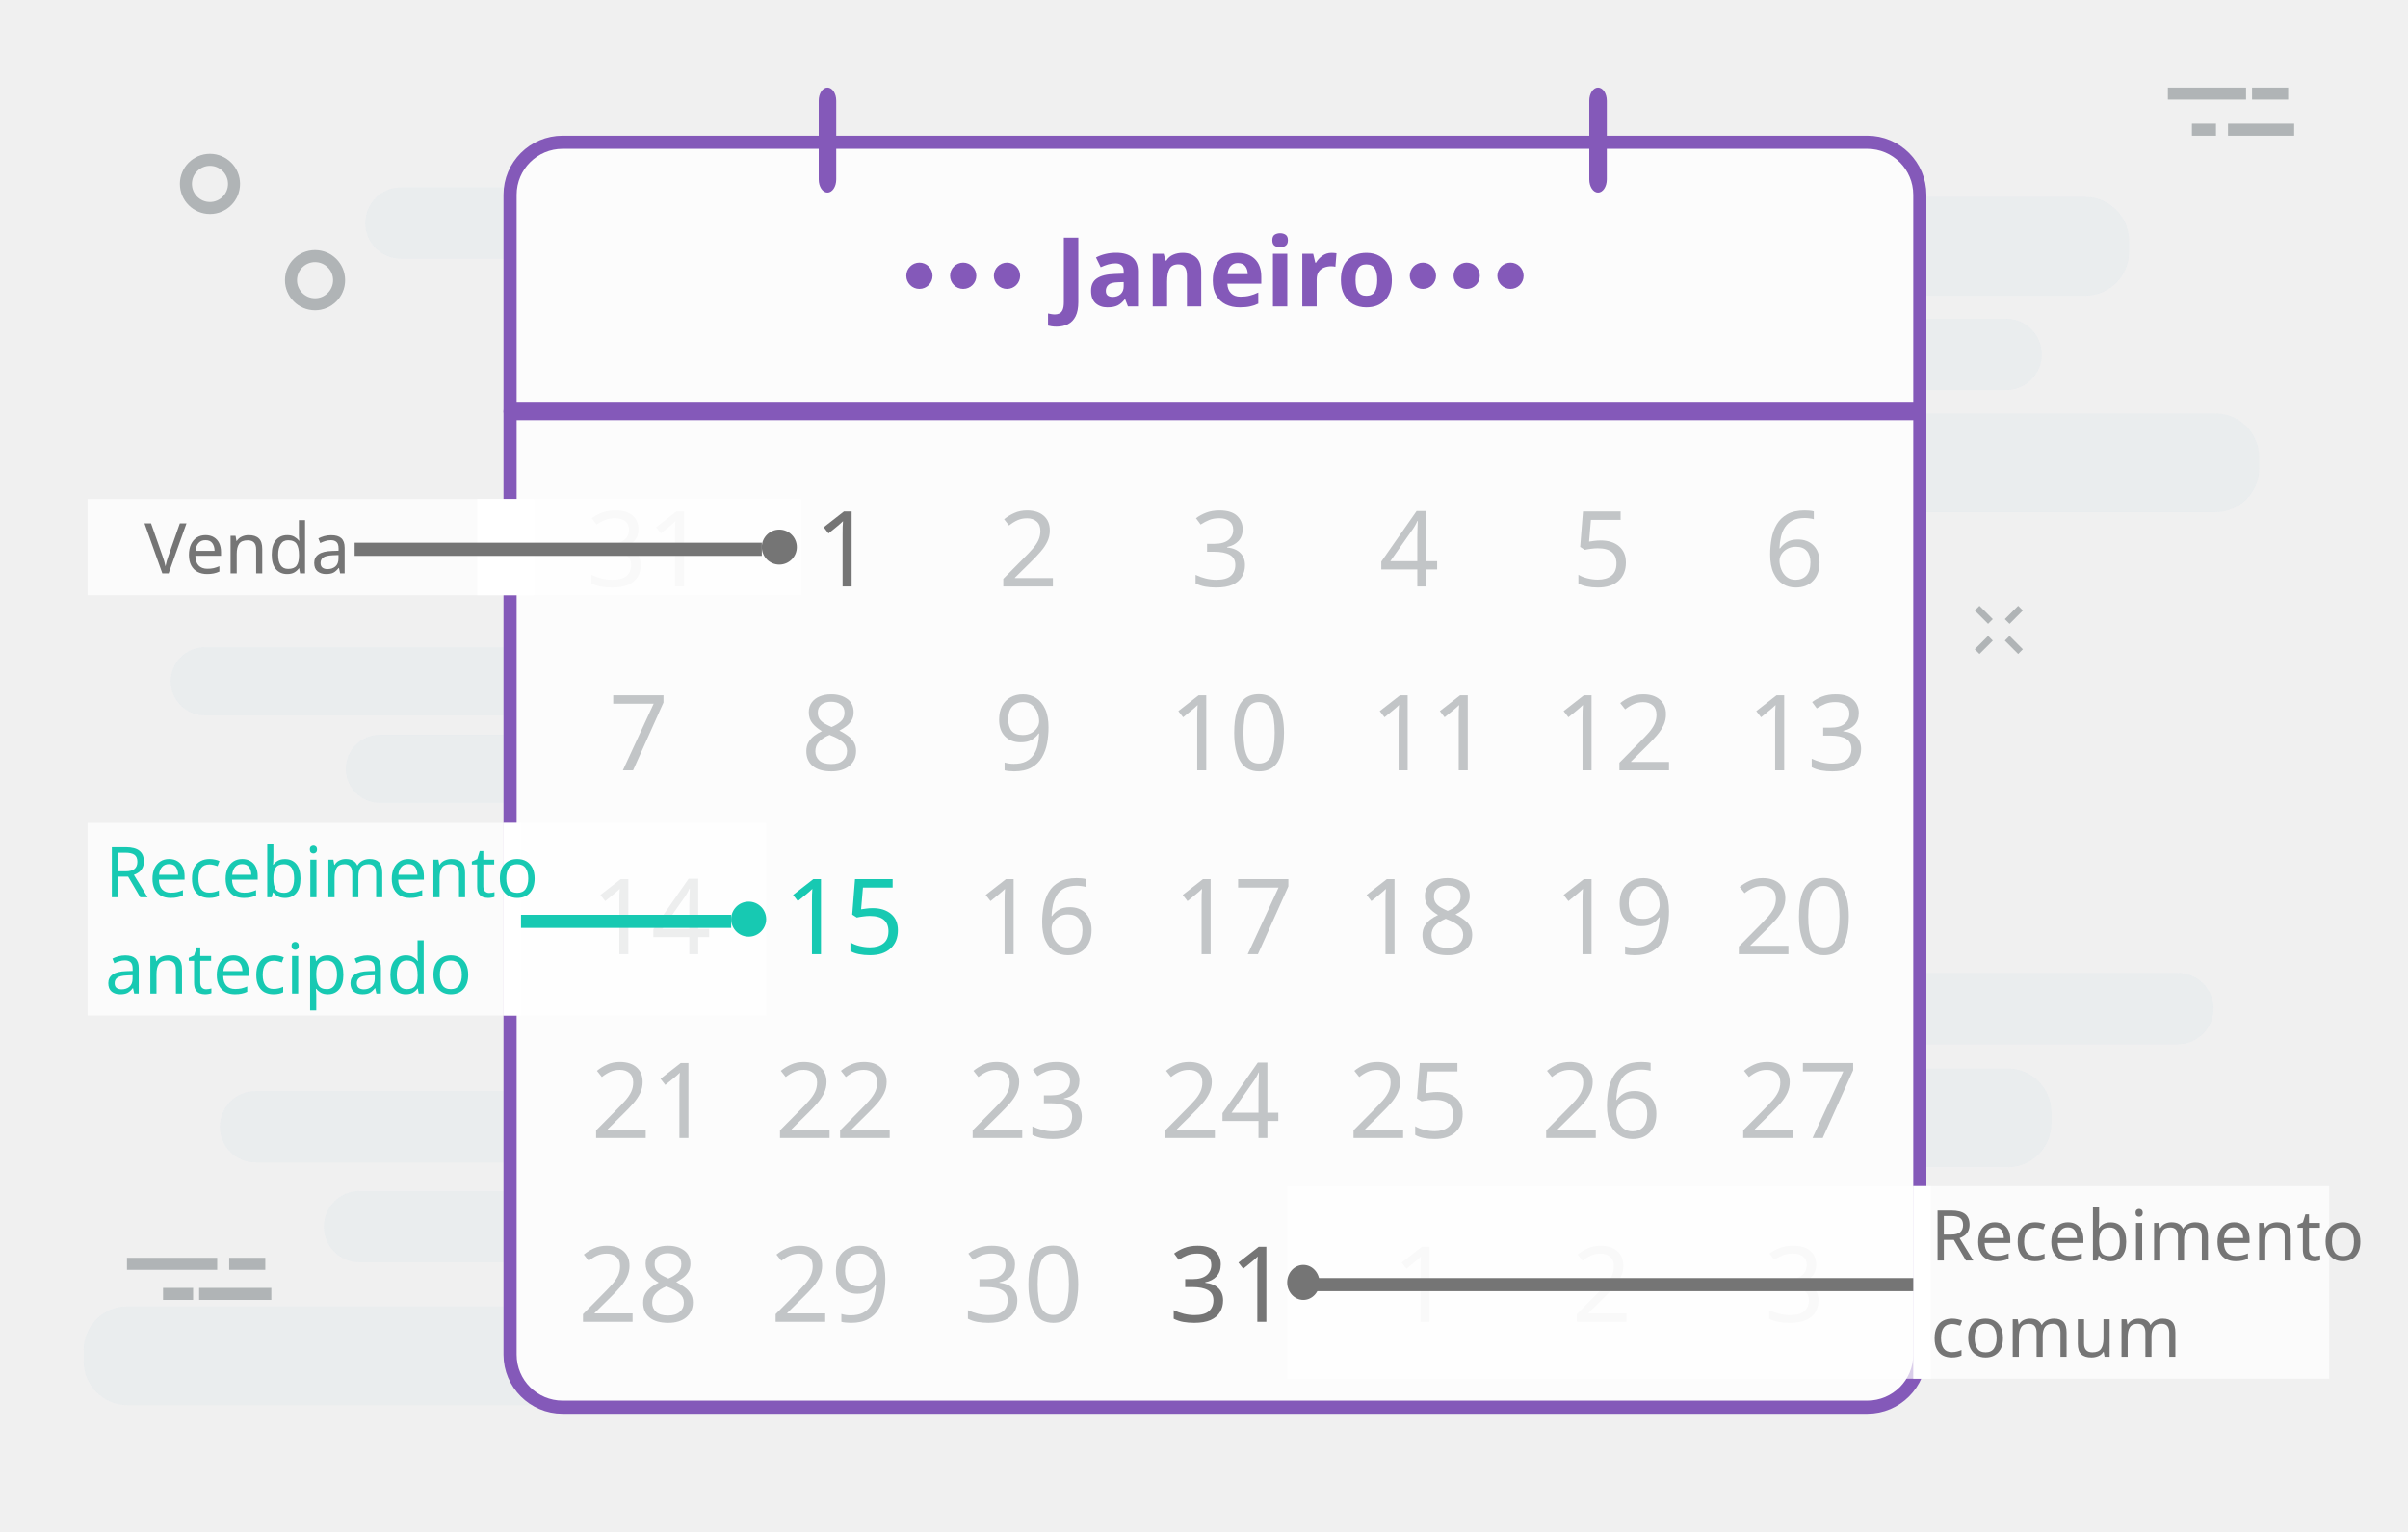
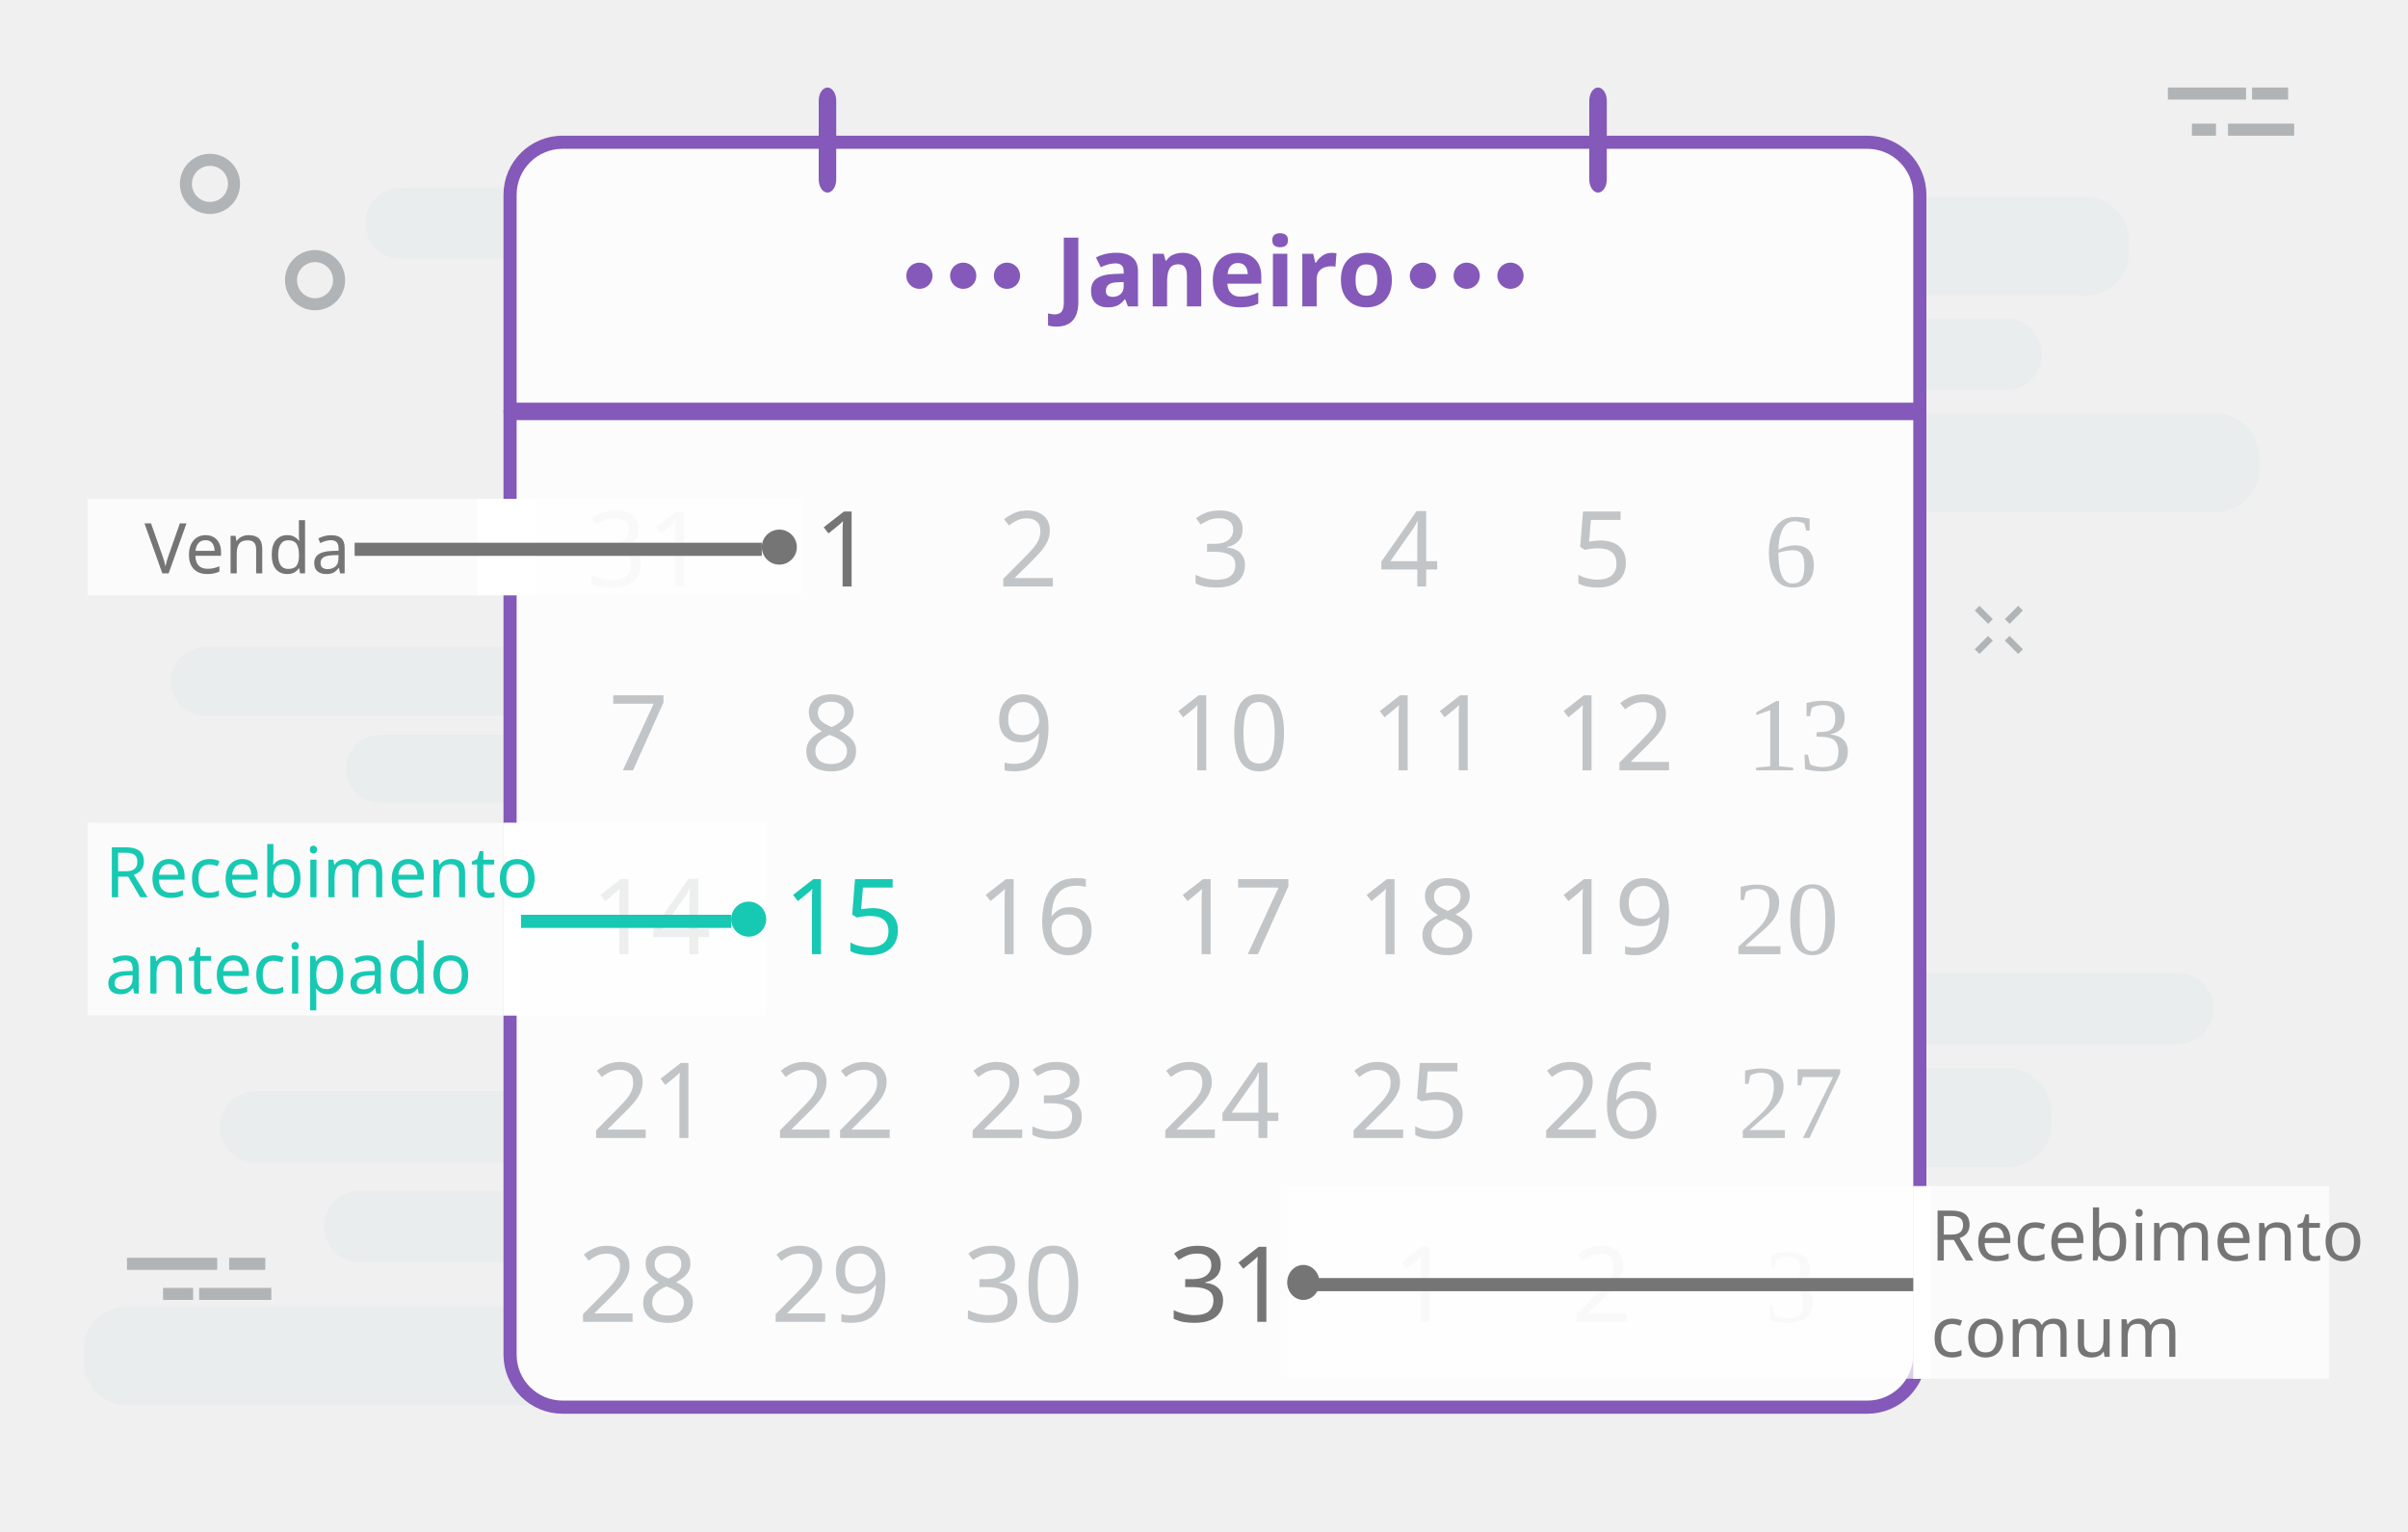
<svg xmlns="http://www.w3.org/2000/svg" width="550px" height="350px" viewBox="0 0 550 350" version="1.1">
  <g id="ilustracao_modelo_de_antecipacao_1" stroke="none" stroke-width="1" fill="none" fill-rule="evenodd">
    <g id="nuvens" opacity="0.6" transform="translate(19, 42)" fill="#D9E4EA">
      <path d="M63.131,230.108 L130.546,230.108 C135.044,230.108 138.69,233.755 138.69,238.253 L138.69,238.253 C138.69,242.751 135.044,246.398 130.546,246.398 L63.131,246.398 C58.633,246.398 54.986,242.751 54.986,238.253 L54.986,238.253 C54.986,233.755 58.633,230.108 63.131,230.108 Z" id="Rectangle-Copy-6" opacity="0.509" />
      <path d="M274.899,3 L457.288,3 C462.811,3 467.288,7.477 467.288,13 L467.288,15.554 C467.288,21.077 462.811,25.554 457.288,25.554 L274.899,25.554 C269.376,25.554 264.899,21.077 264.899,15.554 L264.899,13 C264.899,7.477 269.376,3 274.899,3 Z" id="Rectangle-Copy" opacity="0.509" />
      <path d="M72.583,0.819 L201.214,0.819 C205.712,0.819 209.359,4.466 209.359,8.964 L209.359,8.964 C209.359,13.462 205.712,17.108 201.214,17.108 L72.583,17.108 C68.085,17.108 64.438,13.462 64.438,8.964 L64.438,8.964 C64.438,4.466 68.085,0.819 72.583,0.819 Z" id="Rectangle-Copy-2" opacity="0.509" />
      <path d="M310.583,30.819 L439.214,30.819 C443.712,30.819 447.359,34.466 447.359,38.964 L447.359,38.964 C447.359,43.462 443.712,47.108 439.214,47.108 L310.583,47.108 C306.085,47.108 302.438,43.462 302.438,38.964 L302.438,38.964 C302.438,34.466 306.085,30.819 310.583,30.819 Z" id="Rectangle-Copy-9" opacity="0.509" />
      <path d="M27.777,105.88 L394.513,105.88 C398.808,105.88 402.29,109.361 402.29,113.657 L402.29,113.657 C402.29,117.952 398.808,121.434 394.513,121.434 L27.777,121.434 C23.482,121.434 20,117.952 20,113.657 L20,113.657 C20,109.361 23.482,105.88 27.777,105.88 Z" id="Rectangle-Copy-3" opacity="0.509" />
      <path d="M67.777,125.88 L394.513,125.88 C398.808,125.88 402.29,129.361 402.29,133.657 L402.29,133.657 C402.29,137.952 398.808,141.434 394.513,141.434 L67.777,141.434 C63.482,141.434 60,137.952 60,133.657 L60,133.657 C60,129.361 63.482,125.88 67.777,125.88 Z" id="Rectangle-Copy-10" opacity="0.509" />
      <path d="M297.115,52.47 L487,52.47 C492.523,52.47 497,56.947 497,62.47 L497,65.024 C497,70.547 492.523,75.024 487,75.024 L297.115,75.024 C291.592,75.024 287.115,70.547 287.115,65.024 L287.115,62.47 C287.115,56.947 291.592,52.47 297.115,52.47 Z" id="Rectangle-Copy-5" opacity="0.509" />
      <path d="M10.115,256.47 L200,256.47 C205.523,256.47 210,260.947 210,266.47 L210,269.024 C210,274.547 205.523,279.024 200,279.024 L10.115,279.024 C4.592,279.024 0.115,274.547 0.115,269.024 L0.115,266.47 C0.115,260.947 4.592,256.47 10.115,256.47 Z" id="Rectangle-Copy-12" opacity="0.509" />
      <path d="M327.115,202.12 L439.542,202.12 C445.065,202.12 449.542,206.598 449.542,212.12 L449.542,214.675 C449.542,220.198 445.065,224.675 439.542,224.675 L327.115,224.675 C321.592,224.675 317.115,220.198 317.115,214.675 L317.115,212.12 C317.115,206.598 321.592,202.12 327.115,202.12 Z" id="Rectangle-Copy-7" opacity="0.509" />
      <path d="M39.372,207.289 L300.431,207.289 C304.929,207.289 308.575,210.936 308.575,215.434 L308.575,215.434 C308.575,219.932 304.929,223.578 300.431,223.578 L39.372,223.578 C34.874,223.578 31.227,219.932 31.227,215.434 L31.227,215.434 C31.227,210.936 34.874,207.289 39.372,207.289 Z" id="Rectangle-Copy-4" opacity="0.509" />
      <path d="M383.372,180.289 L478.431,180.289 C482.929,180.289 486.575,183.936 486.575,188.434 L486.575,188.434 C486.575,192.932 482.929,196.578 478.431,196.578 L383.372,196.578 C378.874,196.578 375.227,192.932 375.227,188.434 L375.227,188.434 C375.227,183.936 378.874,180.289 383.372,180.289 Z" id="Rectangle-Copy-11" opacity="0.509" />
    </g>
    <g id="detalhes" opacity="0.6" transform="translate(29, 20)">
      <path d="M429.992,122.534 L428.915,121.457 L431.96,118.408 L433.036,119.486 L429.992,122.534 Z M425.091,122.534 L422.047,119.486 L423.123,118.408 L426.168,121.457 L425.091,122.534 Z M429.992,125.285 L433.036,128.333 L431.96,129.411 L428.915,126.363 L429.992,125.285 Z M425.091,125.285 L426.168,126.363 L423.123,129.411 L422.047,128.333 L425.091,125.285 Z" id="Combined-Shape-Copy-2" fill="#858C8F" />
      <ellipse id="Oval-3" stroke="#858C8F" stroke-width="2.75" cx="42.959" cy="44.012" rx="5.495" ry="5.501" />
      <ellipse id="Oval-3-Copy" stroke="#858C8F" stroke-width="2.75" cx="18.959" cy="22.012" rx="5.495" ry="5.501" />
      <path d="M0,270.123 L0,267.372 L20.606,267.372 L20.606,270.123 L0,270.123 Z M16.485,277 L16.485,274.249 L32.969,274.249 L32.969,277 L16.485,277 Z M23.353,270.123 L23.353,267.372 L31.595,267.372 L31.595,270.123 L23.353,270.123 Z M8.242,277 L8.242,274.249 L15.111,274.249 L15.111,277 L8.242,277 Z" id="Combined-Shape" fill="#858C8F" />
      <path d="M466.152,2.751 L466.152,0 L484.01,0 L484.01,2.751 L466.152,2.751 Z M479.889,11.003 L479.889,8.252 L495,8.252 L495,11.003 L479.889,11.003 Z M485.384,2.751 L485.384,0 L493.626,0 L493.626,2.751 L485.384,2.751 Z M471.647,11.003 L471.647,8.252 L477.142,8.252 L477.142,11.003 L471.647,11.003 Z" id="Combined-Shape-Copy-4" fill="#858C8F" />
    </g>
    <g id="calendario" transform="translate(115, 20)">
      <rect id="bg-calendario" fill="#D8D8D8" fill-rule="nonzero" x="8" y="84" width="310" height="210" />
      <rect id="Rectangle-2" stroke="#8459B9" stroke-width="3" fill="#FCFCFC" fill-rule="nonzero" x="1.5" y="12.5" width="322" height="289" rx="12" />
      <rect id="linha" stroke="#8459B9" stroke-width="3" fill="#FCFCFC" fill-rule="nonzero" x="1.5" y="73.5" width="322" height="1" rx="0.5" />
      <path d="M248,3 C248,1.343 248.895,0 250,0 C251.105,0 252,1.343 252,3 L252,21 C252,22.657 251.105,24 250,24 C248.895,24 248,22.657 248,21 L248,3 Z" id="Shape" fill="#8459B9" fill-rule="nonzero" />
      <path d="M72,3 C72,1.343 72.895,0 74,0 C75.105,0 76,1.343 76,3 L76,21 C76,22.657 75.105,24 74,24 C72.895,24 72,22.657 72,21 L72,3 Z" id="Path" fill="#8459B9" fill-rule="nonzero" />
-       <g id="coluna-7" transform="translate(281, 89)" font-family="UniNeueRegular, Uni Neue" font-size="24" font-weight="normal">
+       <g id="coluna-7" transform="translate(281, 89)" font-family="inherit" font-size="24" font-weight="normal">
        <text id="3" fill="#EAEAEA">
          <tspan x="7" y="193">3</tspan>
        </text>
        <text id="27" fill="#C2C5C7">
          <tspan x="1" y="151">27</tspan>
        </text>
        <text id="20" fill="#C2C5C7">
          <tspan x="0" y="109">20</tspan>
        </text>
        <text id="13" fill="#C2C5C7">
          <tspan x="3" y="67">13</tspan>
        </text>
        <text id="6" fill="#C2C5C7">
          <tspan x="7" y="25">6</tspan>
        </text>
      </g>
      <g id="coluna-6" transform="translate(237, 89)" font-family="UniNeueRegular, Uni Neue" font-size="24" font-weight="normal">
        <text id="2" fill="#EAEAEA">
          <tspan x="7" y="193">2</tspan>
        </text>
        <text id="26" fill="#C2C5C7">
          <tspan x="0" y="151">26</tspan>
        </text>
        <text id="19" fill="#C2C5C7">
          <tspan x="3" y="109">19</tspan>
        </text>
        <text id="12" fill="#C2C5C7">
          <tspan x="3" y="67">12</tspan>
        </text>
        <text id="5" fill="#C2C5C7">
          <tspan x="7" y="25">5</tspan>
        </text>
      </g>
      <g id="coluna-5" transform="translate(193, 89)" font-family="UniNeueRegular, Uni Neue" font-size="24" font-weight="normal">
        <text id="1" fill="#EAEAEA">
          <tspan x="10" y="193">1</tspan>
        </text>
        <text id="25" fill="#C2C5C7">
          <tspan x="0" y="151">25</tspan>
        </text>
        <text id="18" fill="#C2C5C7">
          <tspan x="2" y="109">18</tspan>
        </text>
        <text id="11" fill="#C2C5C7">
          <tspan x="5" y="67">11</tspan>
        </text>
        <text id="4" fill="#C2C5C7">
          <tspan x="7" y="25">4</tspan>
        </text>
      </g>
      <g id="coluna-4" transform="translate(150, 89)" font-family="UniNeueRegular, Uni Neue" font-size="24" font-weight="normal">
        <text id="31" fill="#757575">
          <tspan x="2" y="193">31</tspan>
        </text>
        <text id="24" fill="#C2C5C7">
          <tspan x="0" y="151">24</tspan>
        </text>
        <text id="17" fill="#C2C5C7">
          <tspan x="3" y="109">17</tspan>
        </text>
        <text id="10" fill="#C2C5C7">
          <tspan x="2" y="67">10</tspan>
        </text>
        <text id="3" fill="#C2C5C7">
          <tspan x="7" y="25">3</tspan>
        </text>
      </g>
      <g id="coluna-3" transform="translate(105, 89)" fill="#C2C5C7" font-family="UniNeueRegular, Uni Neue" font-size="24" font-weight="normal">
        <text id="30">
          <tspan x="0" y="193">30</tspan>
        </text>
        <text id="23">
          <tspan x="1" y="151">23</tspan>
        </text>
        <text id="16">
          <tspan x="3" y="109">16</tspan>
        </text>
        <text id="9">
          <tspan x="7" y="67">9</tspan>
        </text>
        <text id="2">
          <tspan x="8" y="25">2</tspan>
        </text>
      </g>
      <g id="coluna-2" transform="translate(61, 89)" font-family="UniNeueRegular, Uni Neue" font-size="24" font-weight="normal">
        <text id="29" fill="#C2C5C7">
          <tspan x="0" y="193">29</tspan>
        </text>
        <text id="22" fill="#C2C5C7">
          <tspan x="1" y="151">22</tspan>
        </text>
        <text id="15" fill="#17C9B2">
          <tspan x="3" y="109">15</tspan>
        </text>
        <text id="8" fill="#C2C5C7">
          <tspan x="7" y="67">8</tspan>
        </text>
        <text id="1" fill="#757575">
          <tspan x="10" y="25">1</tspan>
        </text>
      </g>
      <g id="coluna-1" transform="translate(17, 89)" font-family="UniNeueRegular, Uni Neue" font-size="24" font-weight="normal">
        <text id="28" fill="#C2C5C7">
          <tspan x="0" y="193">28</tspan>
        </text>
        <text id="21" fill="#C2C5C7">
          <tspan x="3" y="151">21</tspan>
        </text>
        <text id="14" fill="#C2C5C7">
          <tspan x="3" y="109">14</tspan>
        </text>
        <text id="7" fill="#C2C5C7">
          <tspan x="7" y="67">7</tspan>
        </text>
        <text id="31" fill="#EAEAEA">
          <tspan x="2" y="25">31</tspan>
        </text>
      </g>
      <g id="detalhe-direita" transform="translate(207, 40)" fill="#FCFCFC" fill-rule="nonzero" stroke="#8459B9" stroke-width="3">
        <circle id="Oval" cx="23" cy="3" r="1.5" />
        <circle id="Oval-Copy" cx="13" cy="3" r="1.5" />
        <circle id="Oval-Copy-2" cx="3" cy="3" r="1.5" />
      </g>
      <text id="Janeiro" font-family="UniNeueBold, Uni Neue" font-size="22" font-weight="bold" fill="#8459B9">
        <tspan x="126" y="50">Janeiro</tspan>
      </text>
      <g id="detalhe-esquerda" transform="translate(92, 40)" fill="#FCFCFC" fill-rule="nonzero" stroke="#8459B9" stroke-width="3">
        <circle id="Oval" cx="23" cy="3" r="1.5" />
        <circle id="Oval-Copy" cx="13" cy="3" r="1.5" />
        <circle id="Oval-Copy-2" cx="3" cy="3" r="1.5" />
      </g>
    </g>
    <g id="recebimento-comum" transform="translate(294, 271)">
      <rect id="bg-texto-copy-2" fill-opacity="0.7" fill="#FFFFFF" fill-rule="nonzero" x="0" y="0" width="238" height="44" />
      <rect id="bg-texto-copy-5" fill="#FFFFFF" fill-rule="nonzero" x="143" y="0" width="4" height="44" />
      <text id="Recebimento-comum" font-family="UniNeueRegular, Uni Neue" font-size="16" font-weight="normal" fill="#757575">
        <tspan x="147" y="17">Recebimento</tspan>
        <tspan x="147" y="39">comum</tspan>
      </text>
      <g id="seta-indicador" transform="translate(0, 18)" fill="#757575" fill-rule="nonzero">
        <ellipse id="Oval" cx="3.69" cy="4" rx="3.69" ry="4" />
        <rect id="Rectangle" x="6.458" y="3" width="136.542" height="3" />
      </g>
    </g>
    <g id="recebimento-antecipado" transform="translate(20, 188)">
      <rect id="bg-texto-copy" fill-opacity="0.7" fill="#FFFFFF" fill-rule="nonzero" x="0" y="0" width="155" height="44" />
      <rect id="bg-texto-copy-4" fill="#FFFFFF" fill-rule="nonzero" x="95" y="0" width="4" height="44" />
      <g id="seta-indicador" transform="translate(99, 18)" fill="#17C9B2" fill-rule="nonzero">
        <circle id="Oval" cx="52" cy="4" r="4" />
        <rect id="Rectangle" x="0" y="3" width="48" height="3" />
      </g>
      <text id="Recebimento-antecipa" font-family="UniNeueRegular, Uni Neue" font-size="16" font-weight="normal" fill="#17C9B2">
        <tspan x="4" y="17">Recebimento</tspan>
        <tspan x="4" y="39">antecipado</tspan>
      </text>
    </g>
    <g id="venda" transform="translate(20, 114)">
      <rect id="bg-texto" fill-opacity="0.7" fill="#FFFFFF" fill-rule="nonzero" x="0" y="0" width="163" height="22" />
      <rect id="bg-texto-copy-3" fill="#FFFFFF" fill-rule="nonzero" x="89" y="0" width="13" height="22" />
      <g id="seta-indicador" transform="translate(61, 7)" fill="#757575" fill-rule="nonzero">
        <circle id="Oval" cx="97" cy="4" r="4" />
        <rect id="Rectangle" x="0" y="3" width="93" height="3" />
      </g>
      <text id="Venda" font-family="UniNeueRegular, Uni Neue" font-size="16" font-weight="normal" fill="#757575">
        <tspan x="13" y="17">Venda</tspan>
      </text>
    </g>
  </g>
</svg>
